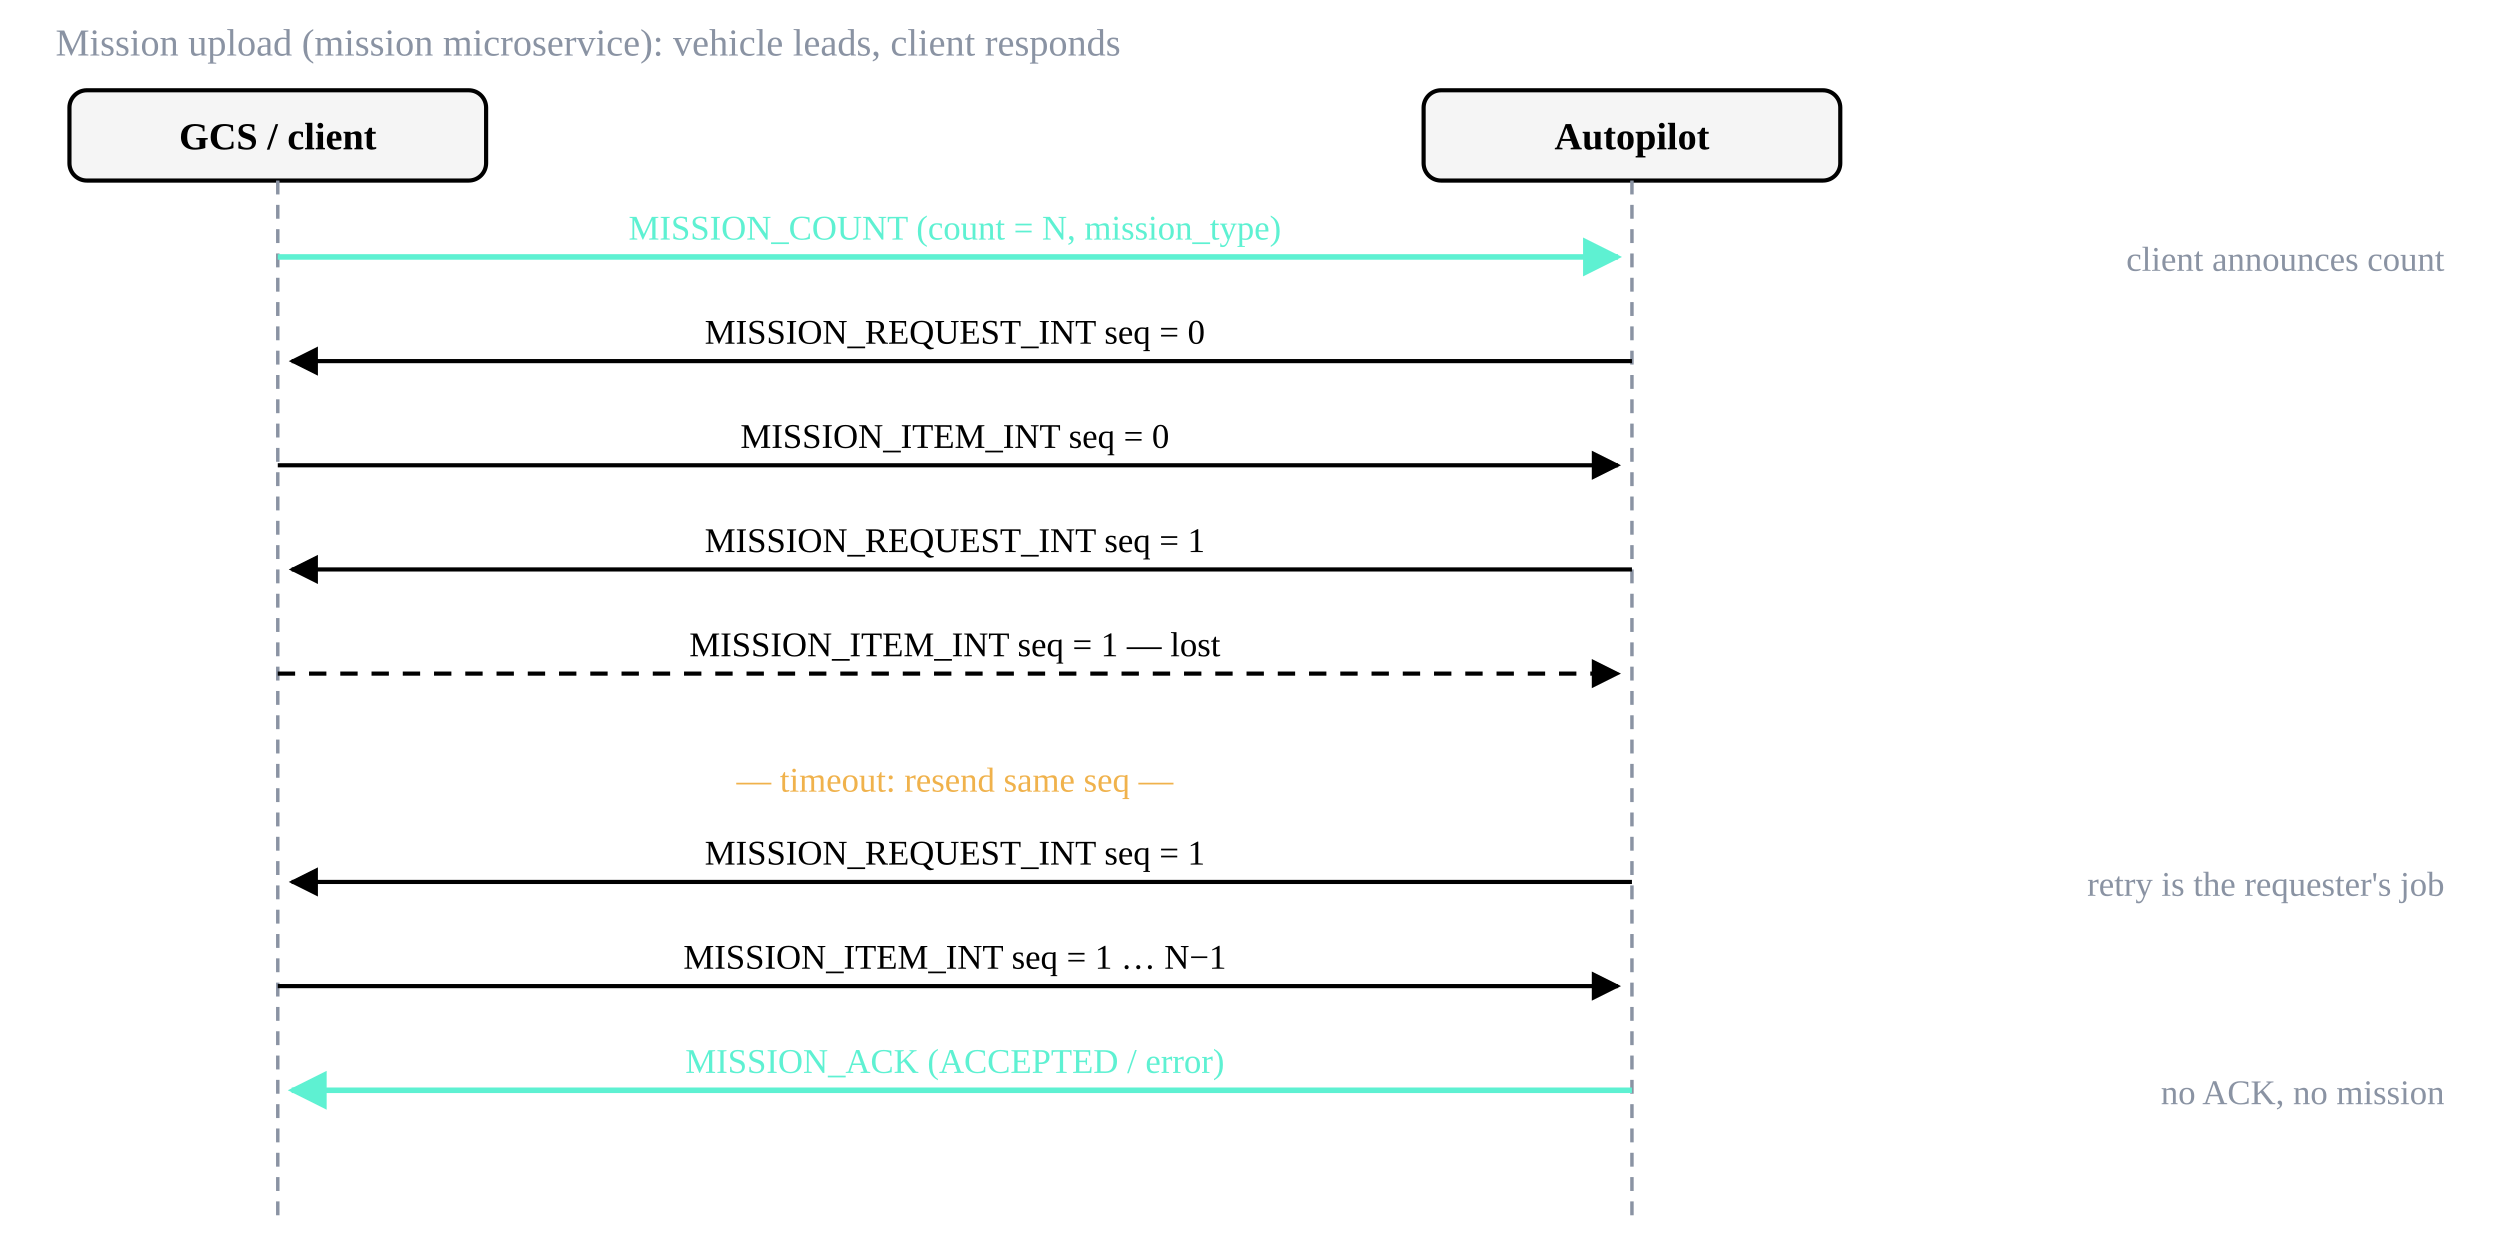
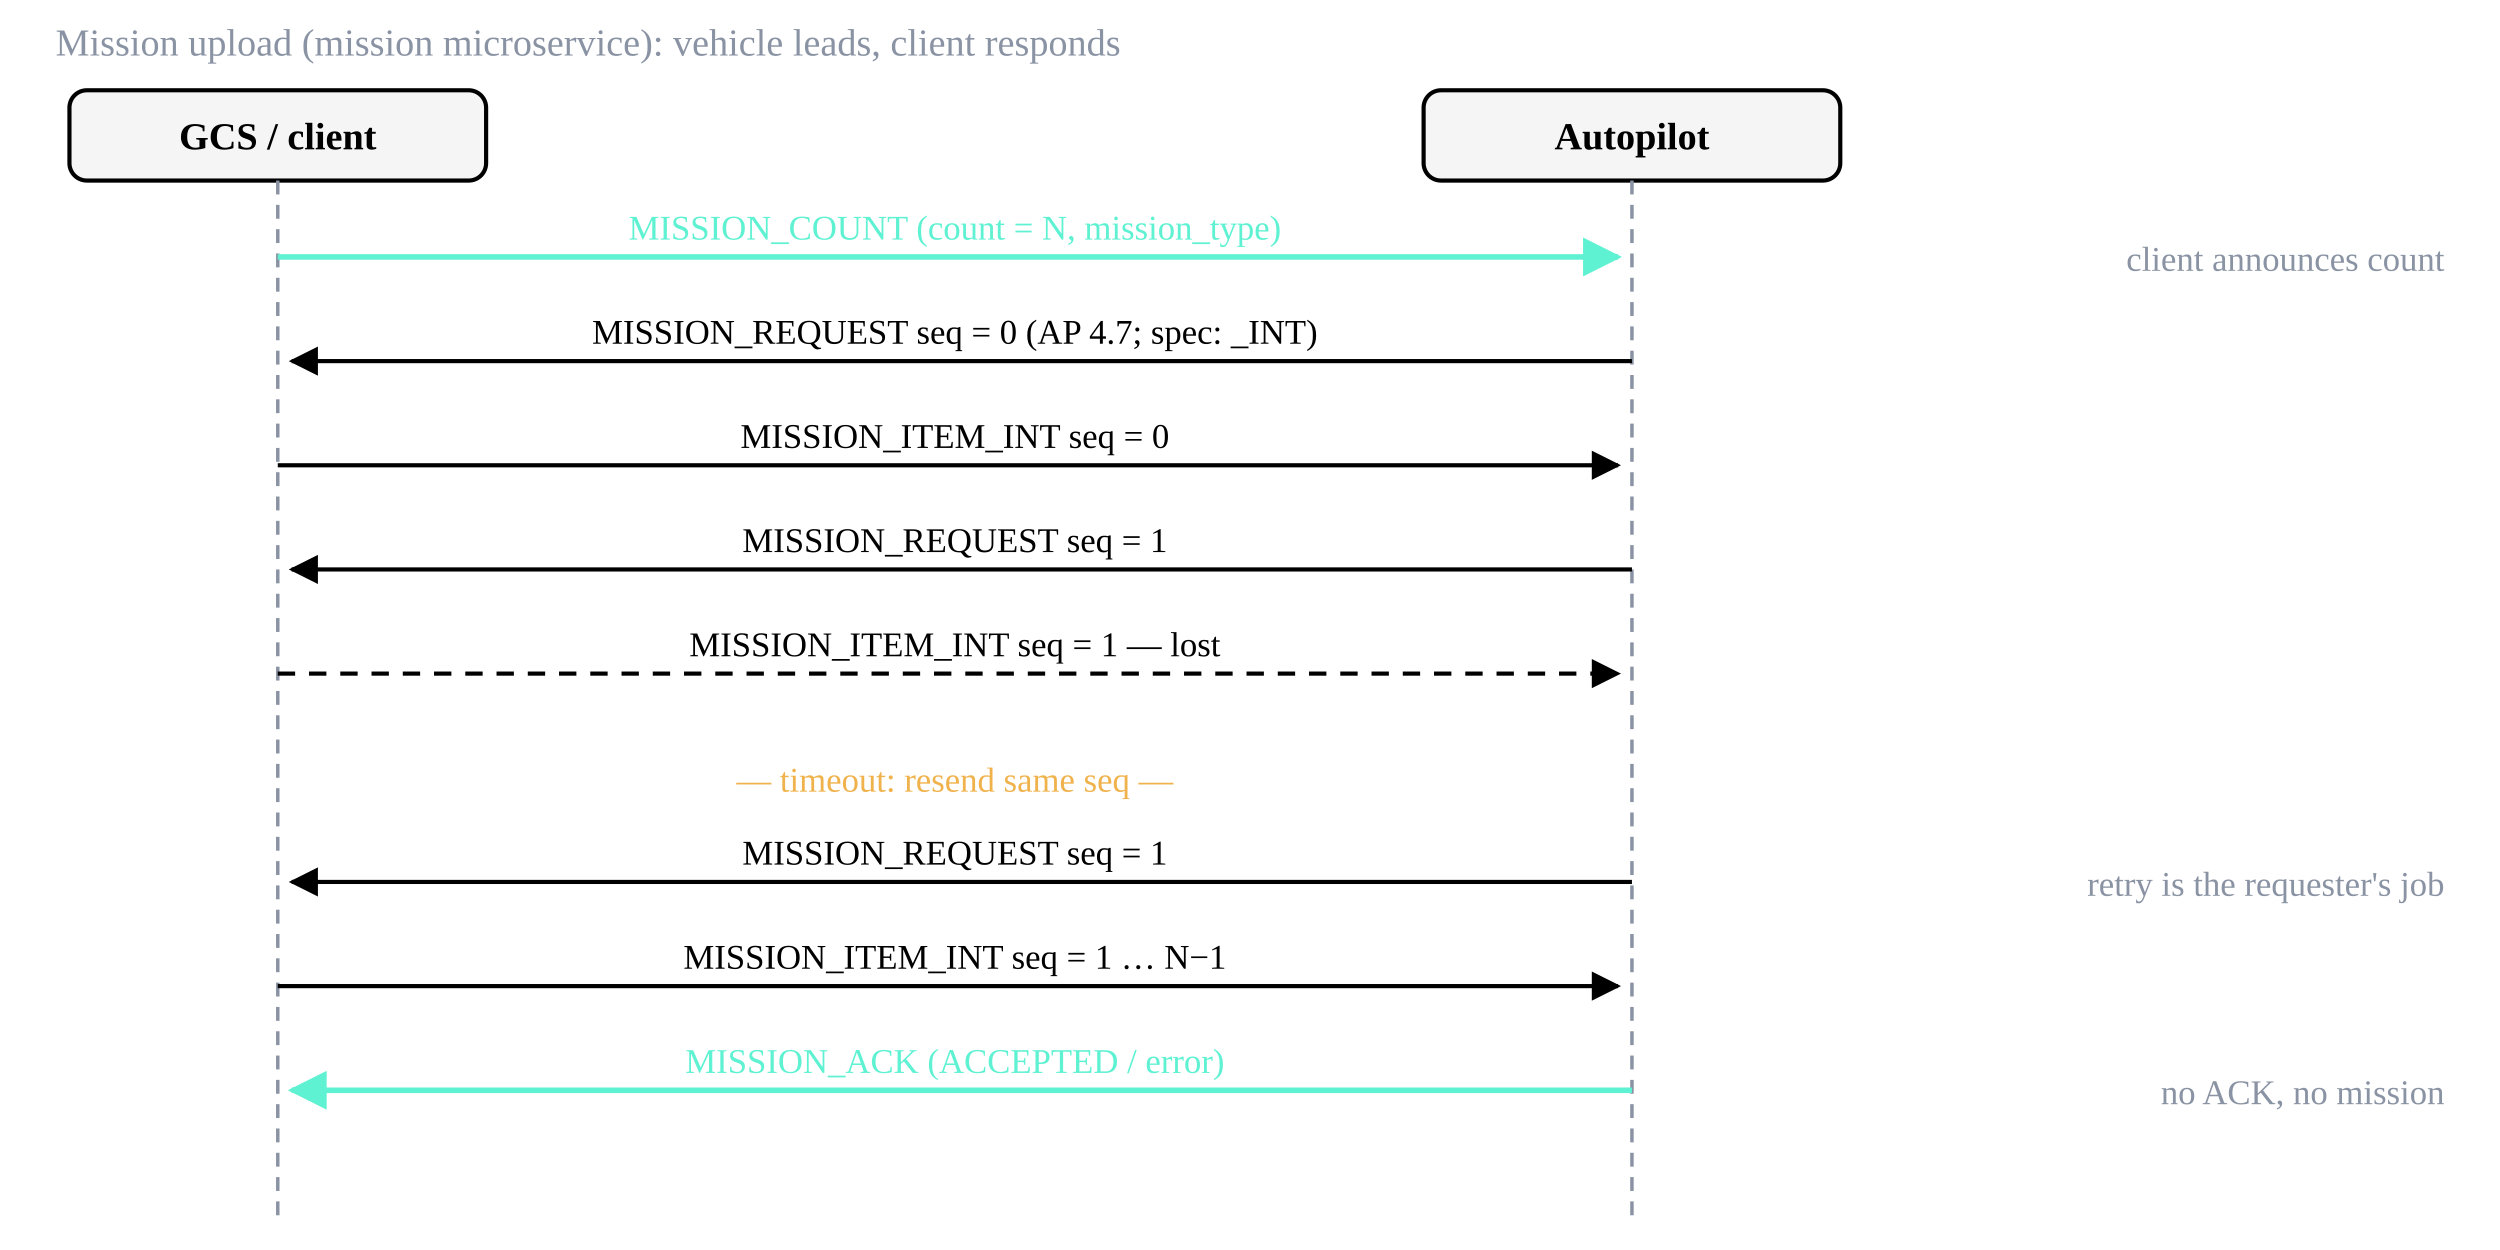
<svg xmlns="http://www.w3.org/2000/svg" viewBox="0 0 720 360" width="100%" role="img" aria-labelledby="t" style="max-width:720px;display:block;margin:0 auto">
  <style>text{font-family: var(--gc-font-mono, ui-monospace, Menlo, monospace); font-size: 12px;fill:currentColor} .m{fill:var(--gc-ink-muted, #8a93a3)} .a{fill:var(--gc-accent-hud, #5ef1d2)} .w{fill:var(--gc-signal-amber, #f0b24c)} .d{fill:var(--gc-signal-red, #e8636b)} .box{fill:var(--gc-surface-200, rgba(128,128,128,0.08));stroke:currentColor;stroke-width:1.2} .boxa{fill:var(--gc-surface-200, rgba(128,128,128,0.08));stroke:var(--gc-accent-hud, #5ef1d2);stroke-width:1.6} .ln{stroke:currentColor;stroke-width:1.2;fill:none} .lna{stroke:var(--gc-accent-hud, #5ef1d2);stroke-width:1.6;fill:none} .lnm{stroke:var(--gc-ink-muted, #8a93a3);stroke-width:1;fill:none;stroke-dasharray:4 3} .t{font-size:11px} .b{font-weight:600}</style>
  <defs>
    <marker id="ar" viewBox="0 0 10 10" refX="9" refY="5" markerWidth="7" markerHeight="7" orient="auto-start-reverse">
      <path d="M0 0L10 5L0 10z" fill="currentColor" />
    </marker>
    <marker id="ara" viewBox="0 0 10 10" refX="9" refY="5" markerWidth="7" markerHeight="7" orient="auto-start-reverse">
      <path d="M0 0L10 5L0 10z" fill="var(--gc-accent-hud, #5ef1d2)" />
    </marker>
  </defs>
  <text x="16" y="16" text-anchor="start" class="m t">Mission upload (mission microservice): vehicle leads, client responds</text>
  <rect class="box" x="20.0" y="26" width="120" height="26" rx="5" />
  <text x="80.0" y="43" text-anchor="middle" class="b" style="font-size:11px">GCS / client</text>
  <line class="lnm" x1="80.0" y1="52" x2="80.0" y2="350" />
  <rect class="box" x="410.0" y="26" width="120" height="26" rx="5" />
  <text x="470.0" y="43" text-anchor="middle" class="b" style="font-size:11px">Autopilot</text>
  <line class="lnm" x1="470.0" y1="52" x2="470.0" y2="350" />
  <path class="lna" d="M80.0 74 L466.0 74" marker-end="url(#ara)" />
  <text x="275.0" y="69" text-anchor="middle" class="a t" style="font-size:10px">MISSION_COUNT (count = N, mission_type)</text>
  <path class="ln" d="M470.0 104 L84.0 104" marker-end="url(#ar)" />
-   <text x="275.0" y="99" text-anchor="middle" class="t" style="font-size:10px">MISSION_REQUEST_INT seq = 0</text>
+   <text x="275.0" y="99" text-anchor="middle" class="t" style="font-size:10px">MISSION_REQUEST seq = 0 (AP 4.7; spec: _INT)</text>
  <path class="ln" d="M80.0 134 L466.0 134" marker-end="url(#ar)" />
  <text x="275.0" y="129" text-anchor="middle" class="t" style="font-size:10px">MISSION_ITEM_INT seq = 0</text>
  <path class="ln" d="M470.0 164 L84.0 164" marker-end="url(#ar)" />
-   <text x="275.0" y="159" text-anchor="middle" class="t" style="font-size:10px">MISSION_REQUEST_INT seq = 1</text>
+   <text x="275.0" y="159" text-anchor="middle" class="t" style="font-size:10px">MISSION_REQUEST seq = 1</text>
  <path class="ln" style="stroke-dasharray:5 4" d="M80.0 194 L466.0 194" marker-end="url(#ar)" />
  <text x="275.0" y="189" text-anchor="middle" class="t" style="font-size:10px">MISSION_ITEM_INT seq = 1 — lost</text>
  <text x="275.0" y="228" text-anchor="middle" class="w t" style="font-size:10px">— timeout: resend same seq —</text>
  <path class="ln" d="M470.0 254 L84.0 254" marker-end="url(#ar)" />
-   <text x="275.0" y="249" text-anchor="middle" class="t" style="font-size:10px">MISSION_REQUEST_INT seq = 1</text>
+   <text x="275.0" y="249" text-anchor="middle" class="t" style="font-size:10px">MISSION_REQUEST seq = 1</text>
  <path class="ln" d="M80.0 284 L466.0 284" marker-end="url(#ar)" />
  <text x="275.0" y="279" text-anchor="middle" class="t" style="font-size:10px">MISSION_ITEM_INT seq = 1 … N−1</text>
  <path class="lna" d="M470.0 314 L84.0 314" marker-end="url(#ara)" />
  <text x="275.0" y="309" text-anchor="middle" class="a t" style="font-size:10px">MISSION_ACK (ACCEPTED / error)</text>
  <text x="704" y="78" text-anchor="end" class="m t" style="font-size:10px">client announces count</text>
  <text x="704" y="258" text-anchor="end" class="m t" style="font-size:10px">retry is the requester's job</text>
  <text x="704" y="318" text-anchor="end" class="m t" style="font-size:10px">no ACK, no mission</text>
</svg>
